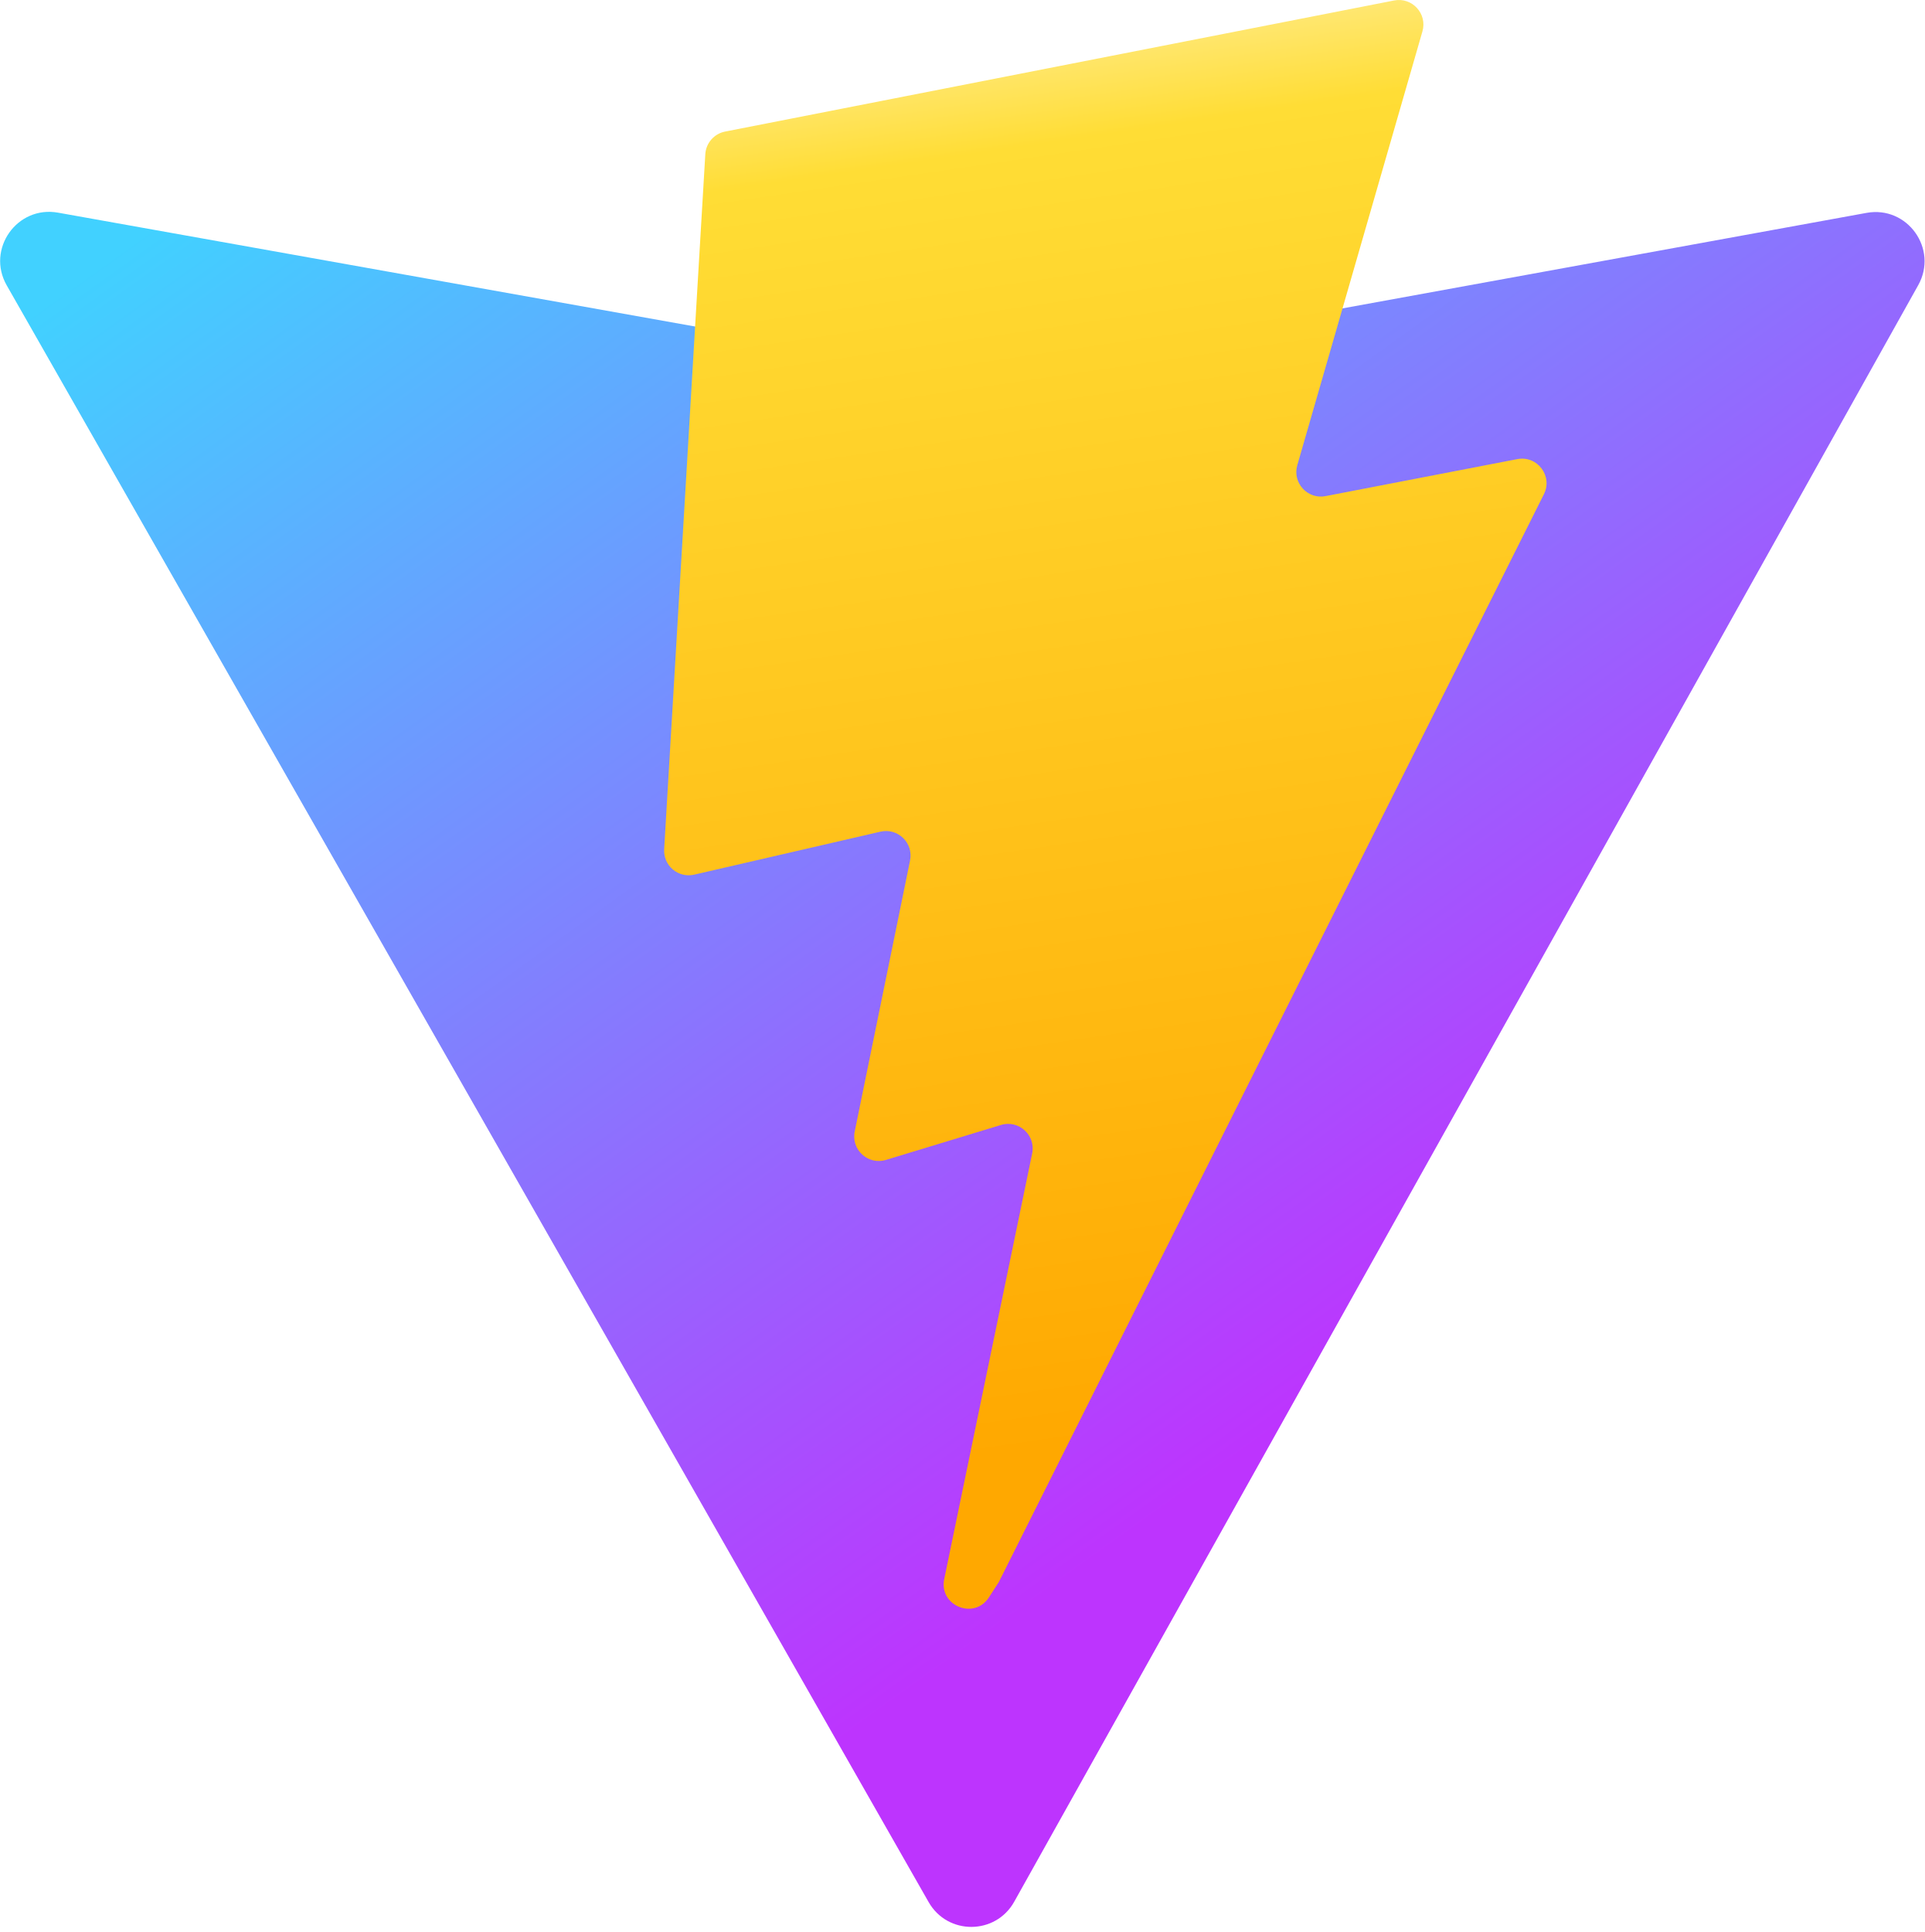
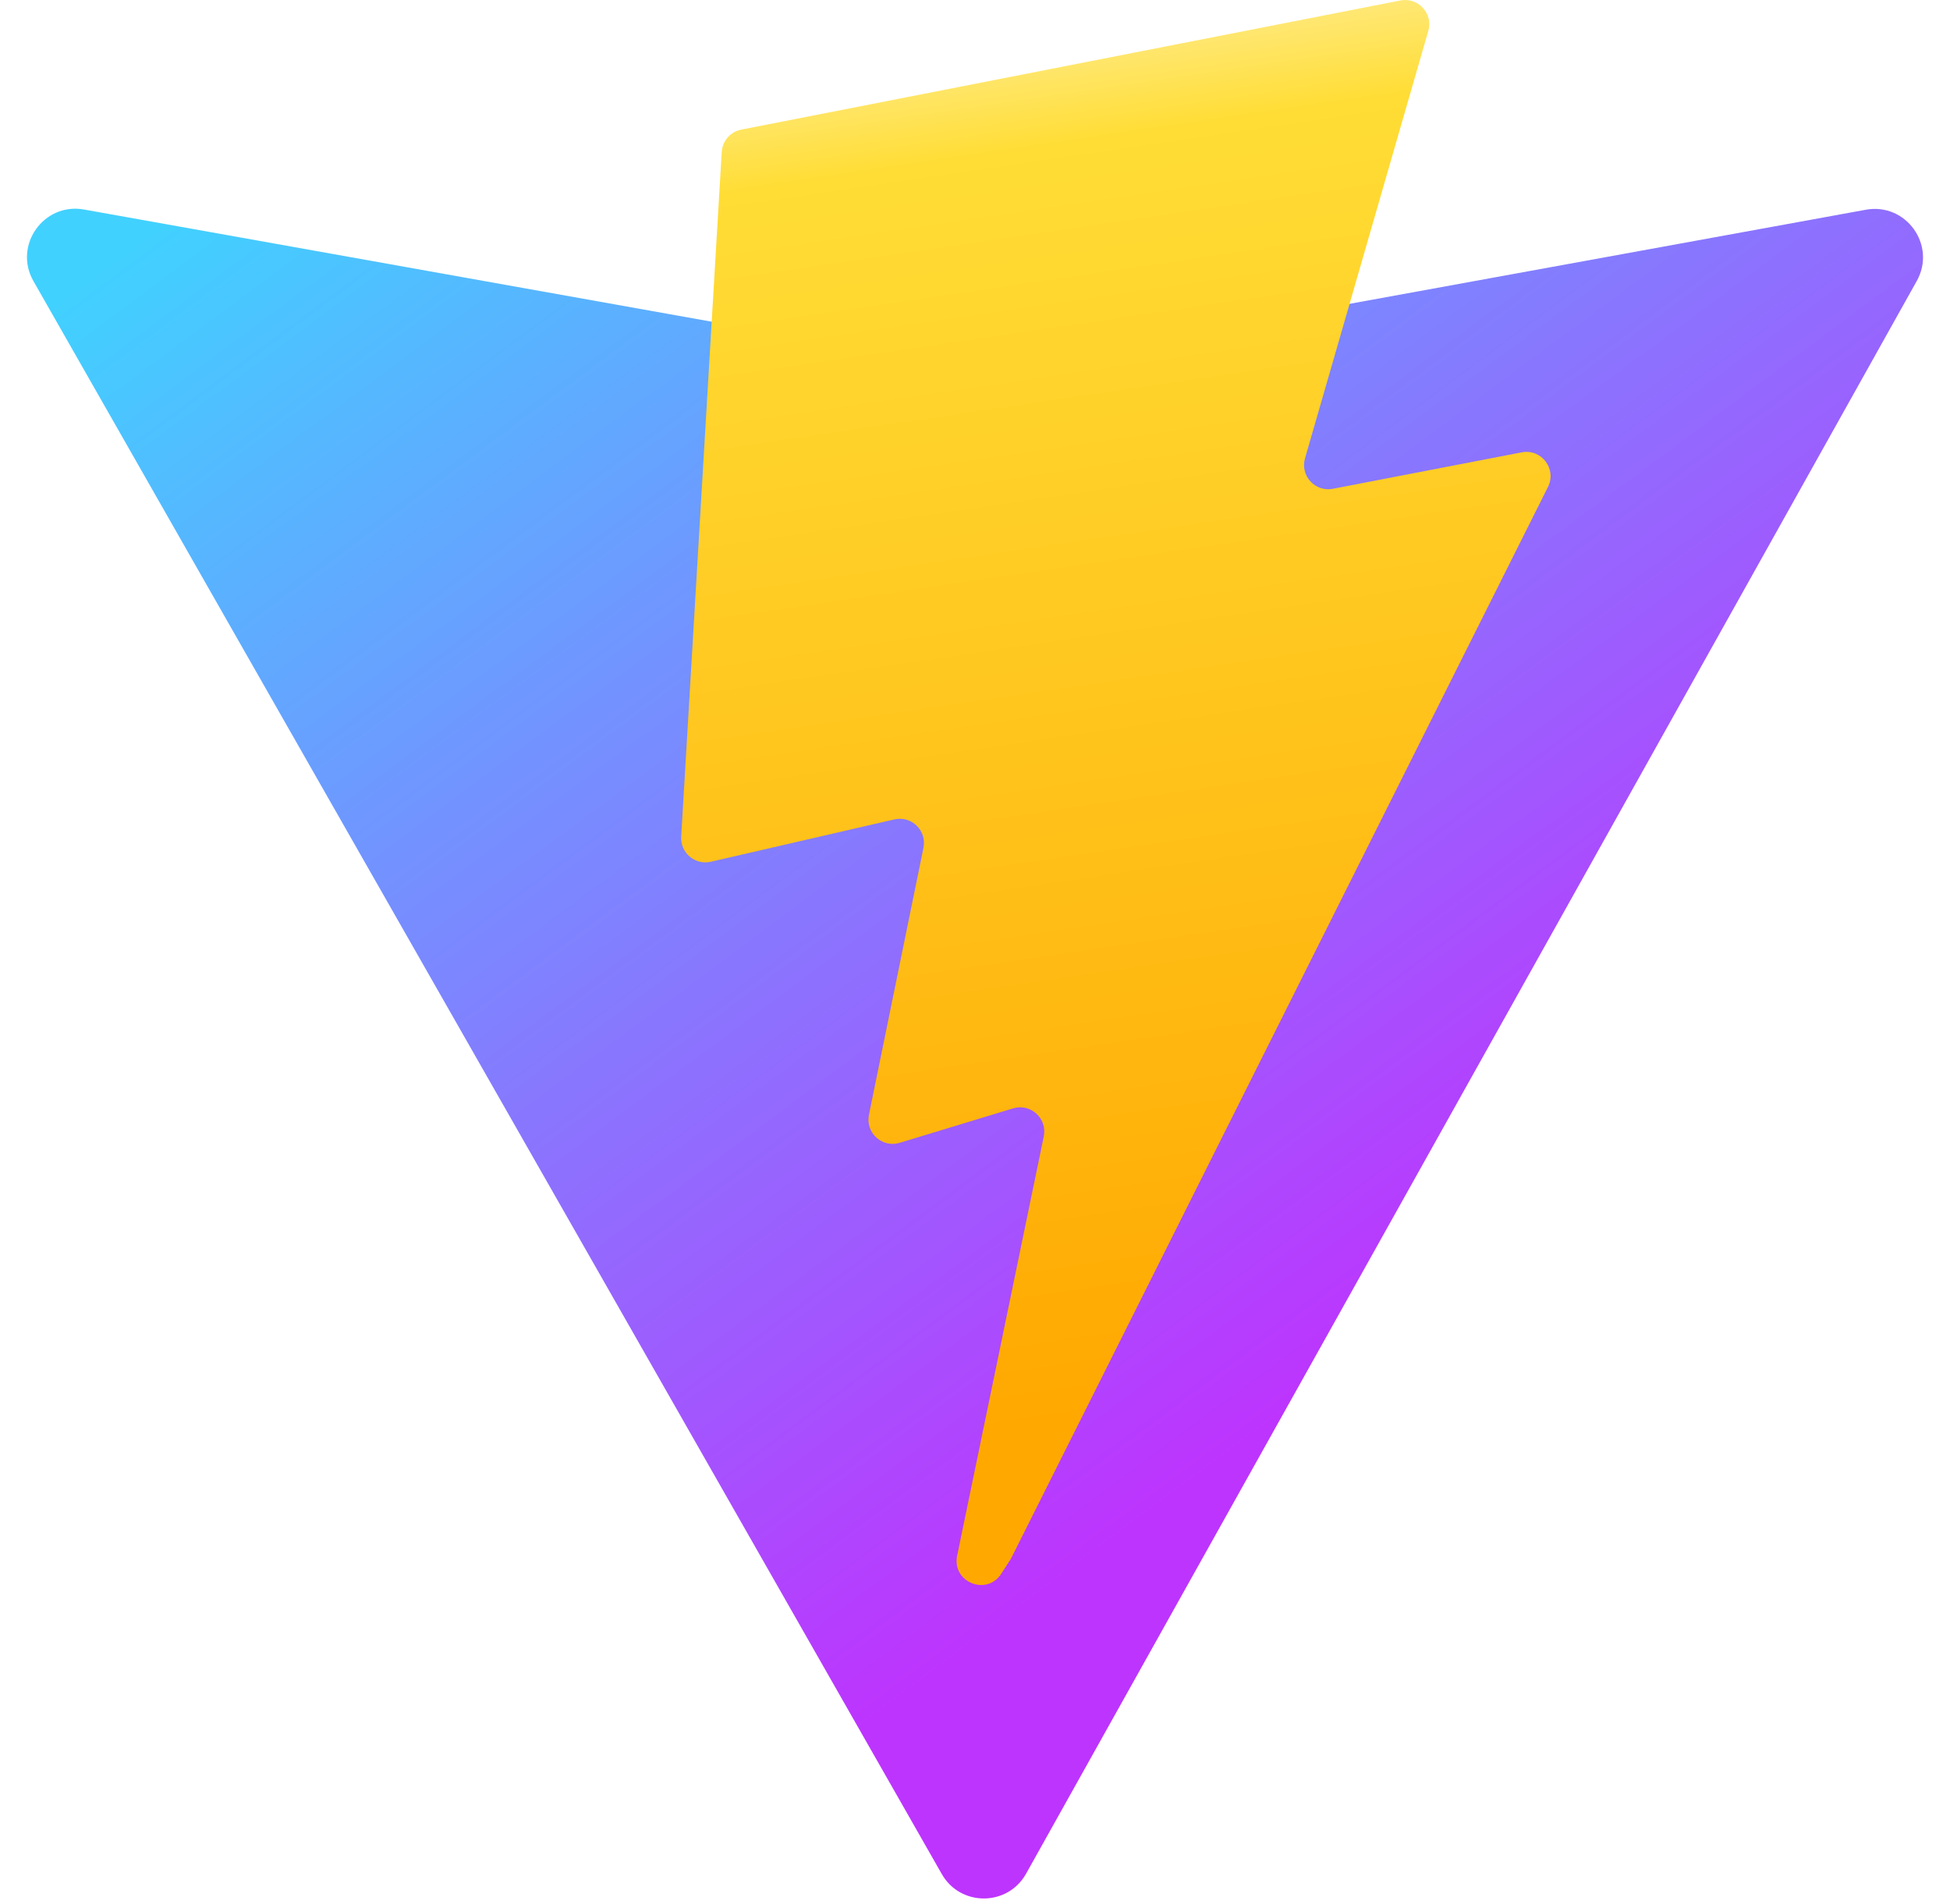
- <svg xmlns="http://www.w3.org/2000/svg" aria-hidden="true" role="img" class="iconify iconify--logos" width="31.88" height="32" preserveAspectRatio="xMidYMid meet" viewBox="0 0 256 257">
+ <svg xmlns="http://www.w3.org/2000/svg" aria-hidden="true" role="img" class="iconify iconify--logos" width="36.88" height="36" preserveAspectRatio="xMidYMid meet" viewBox="0 0 256 257">
  <defs>
    <linearGradient id="IconifyId1813088fe1fbc01fb466" x1="-.828%" x2="57.636%" y1="7.652%" y2="78.411%">
      <stop offset="0%" stop-color="#41D1FF" />
      <stop offset="100%" stop-color="#BD34FE" />
    </linearGradient>
    <linearGradient id="IconifyId1813088fe1fbc01fb467" x1="43.376%" x2="50.316%" y1="2.242%" y2="89.03%">
      <stop offset="0%" stop-color="#FFEA83" />
      <stop offset="8.333%" stop-color="#FFDD35" />
      <stop offset="100%" stop-color="#FFA800" />
    </linearGradient>
  </defs>
  <path fill="url(#IconifyId1813088fe1fbc01fb466)" d="M255.153 37.938L134.897 252.976c-2.483 4.44-8.862 4.466-11.382.048L.875 37.958c-2.746-4.814 1.371-10.646 6.827-9.67l120.385 21.517a6.537 6.537 0 0 0 2.322-.004l117.867-21.483c5.438-.991 9.574 4.796 6.877 9.62Z" />
  <path fill="url(#IconifyId1813088fe1fbc01fb467)" d="M185.432.063L96.44 17.501a3.268 3.268 0 0 0-2.634 3.014l-5.474 92.456a3.268 3.268 0 0 0 3.997 3.378l24.777-5.718c2.318-.535 4.413 1.507 3.936 3.838l-7.361 36.047c-.495 2.426 1.782 4.5 4.151 3.78l15.304-4.649c2.372-.72 4.652 1.36 4.15 3.788l-11.698 56.621c-.732 3.542 3.979 5.473 5.943 2.437l1.313-2.028l72.516-144.72c1.215-2.423-.88-5.186-3.54-4.672l-25.505 4.922c-2.396.462-4.435-1.77-3.759-4.114l16.646-57.705c.677-2.35-1.37-4.583-3.769-4.113Z" />
</svg>
